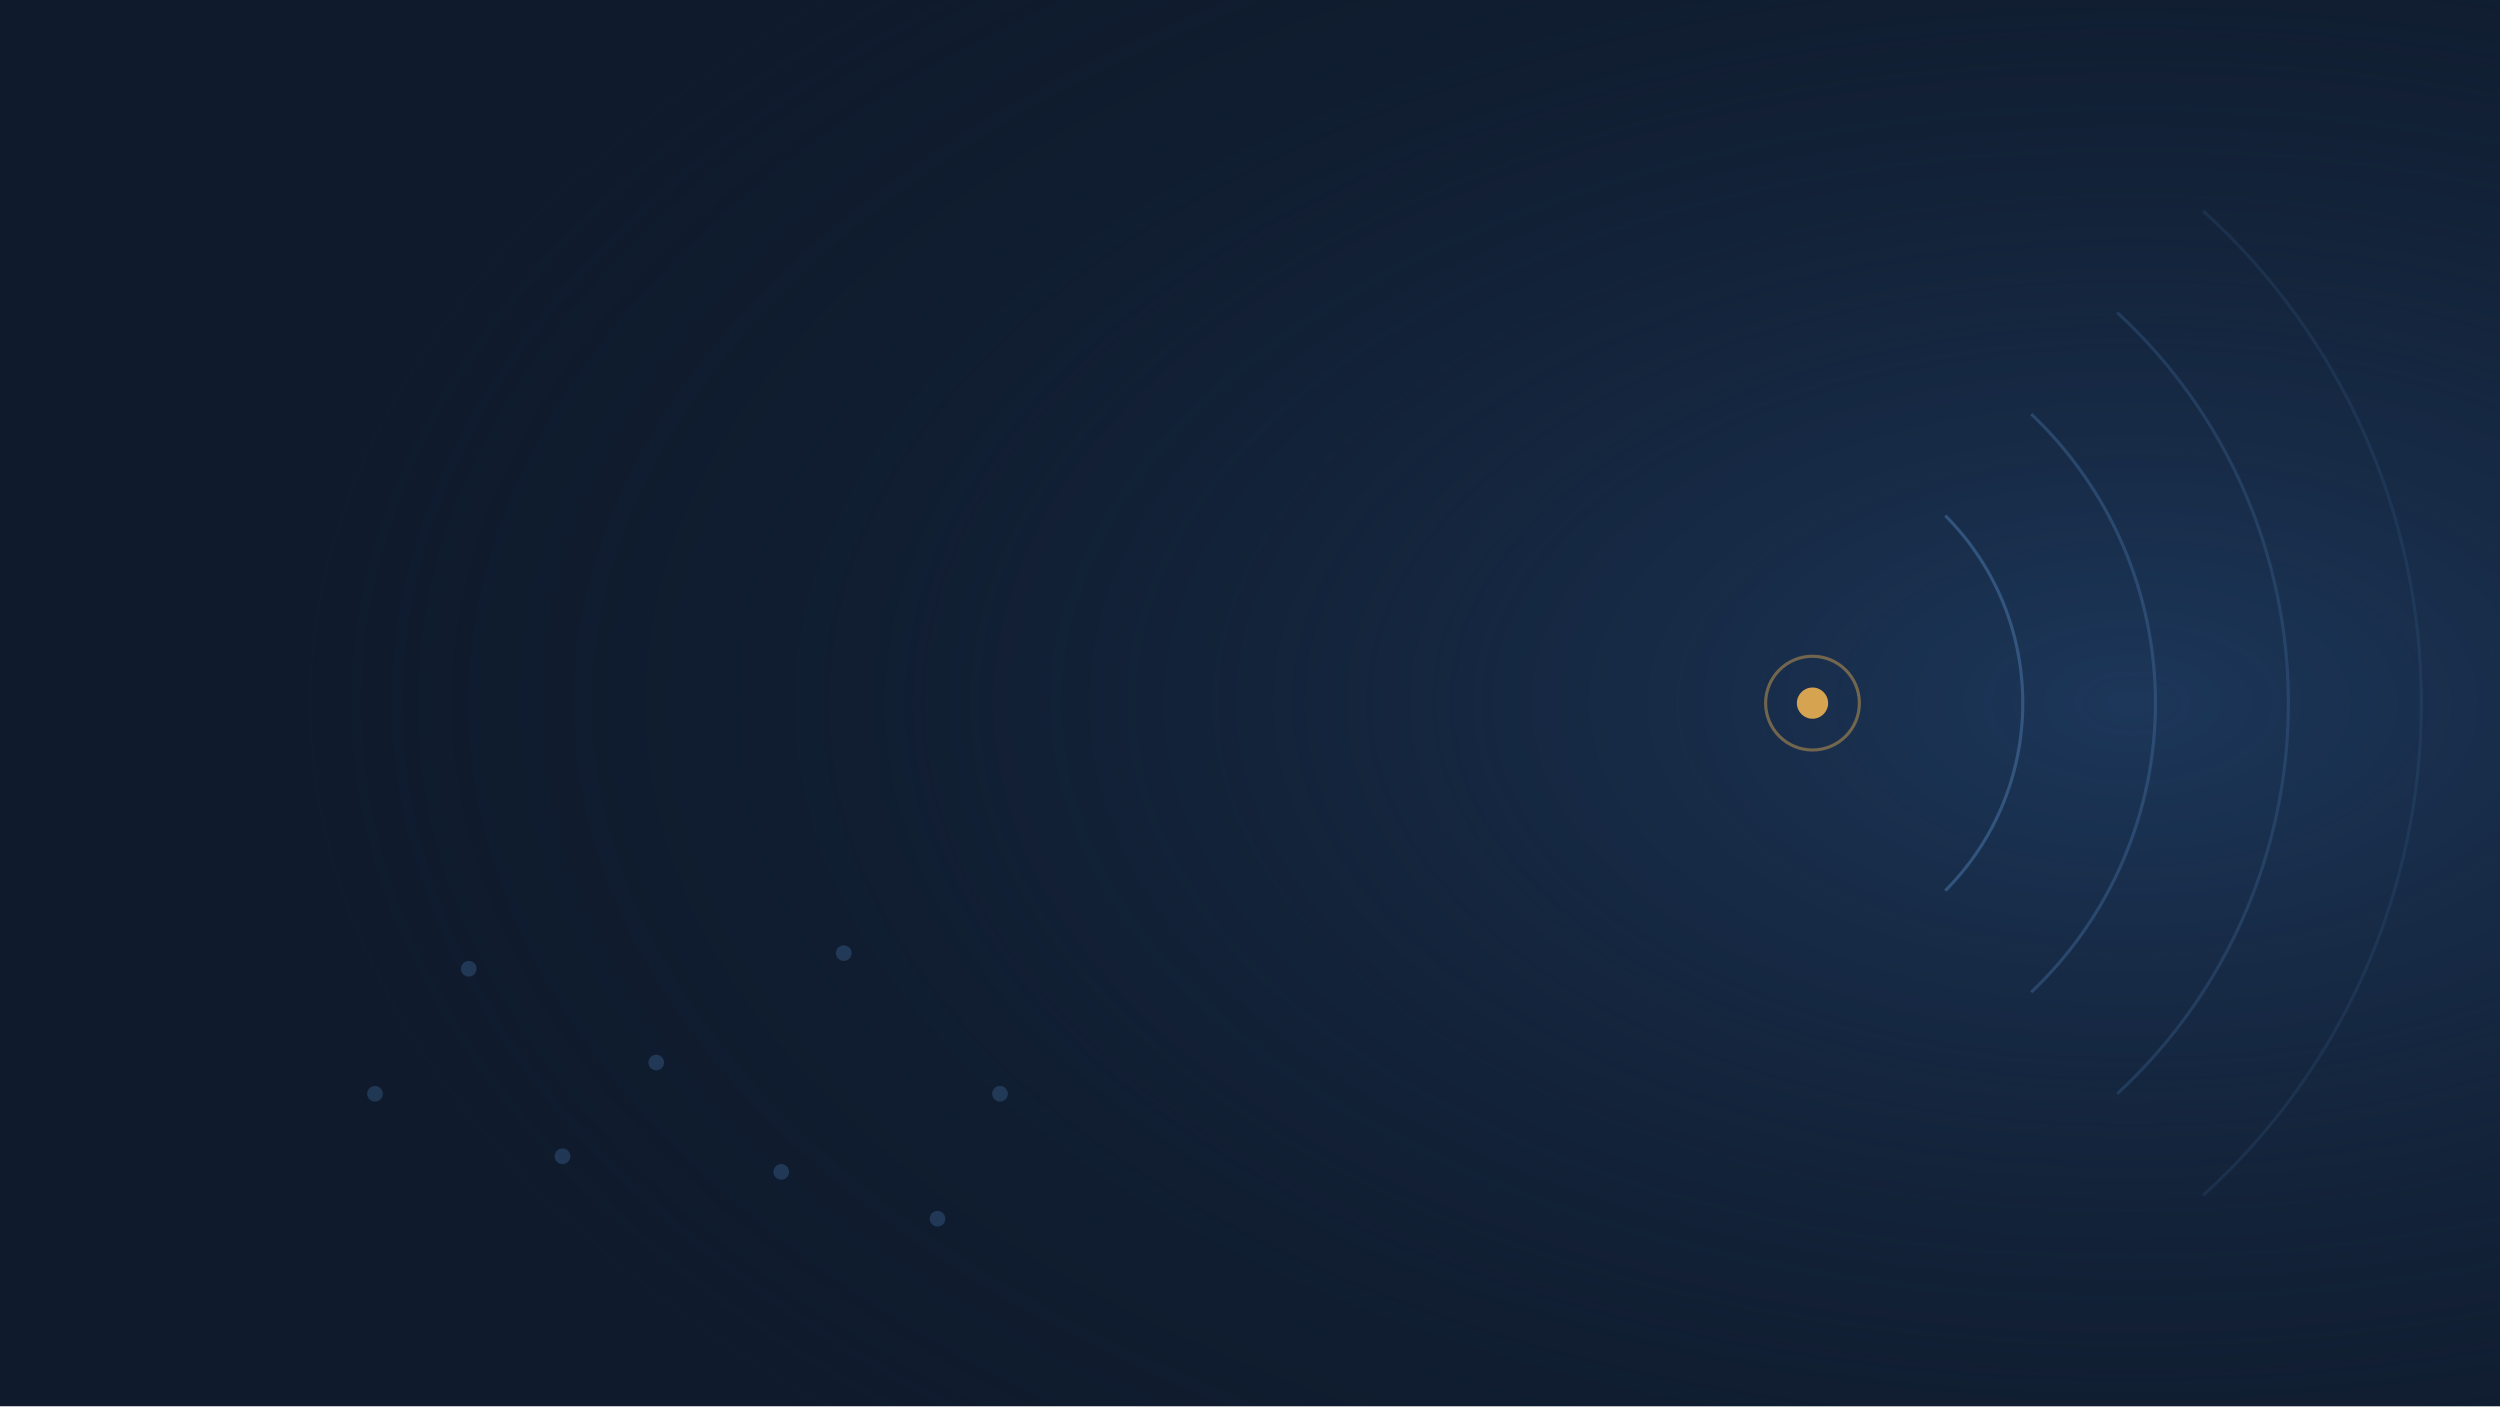
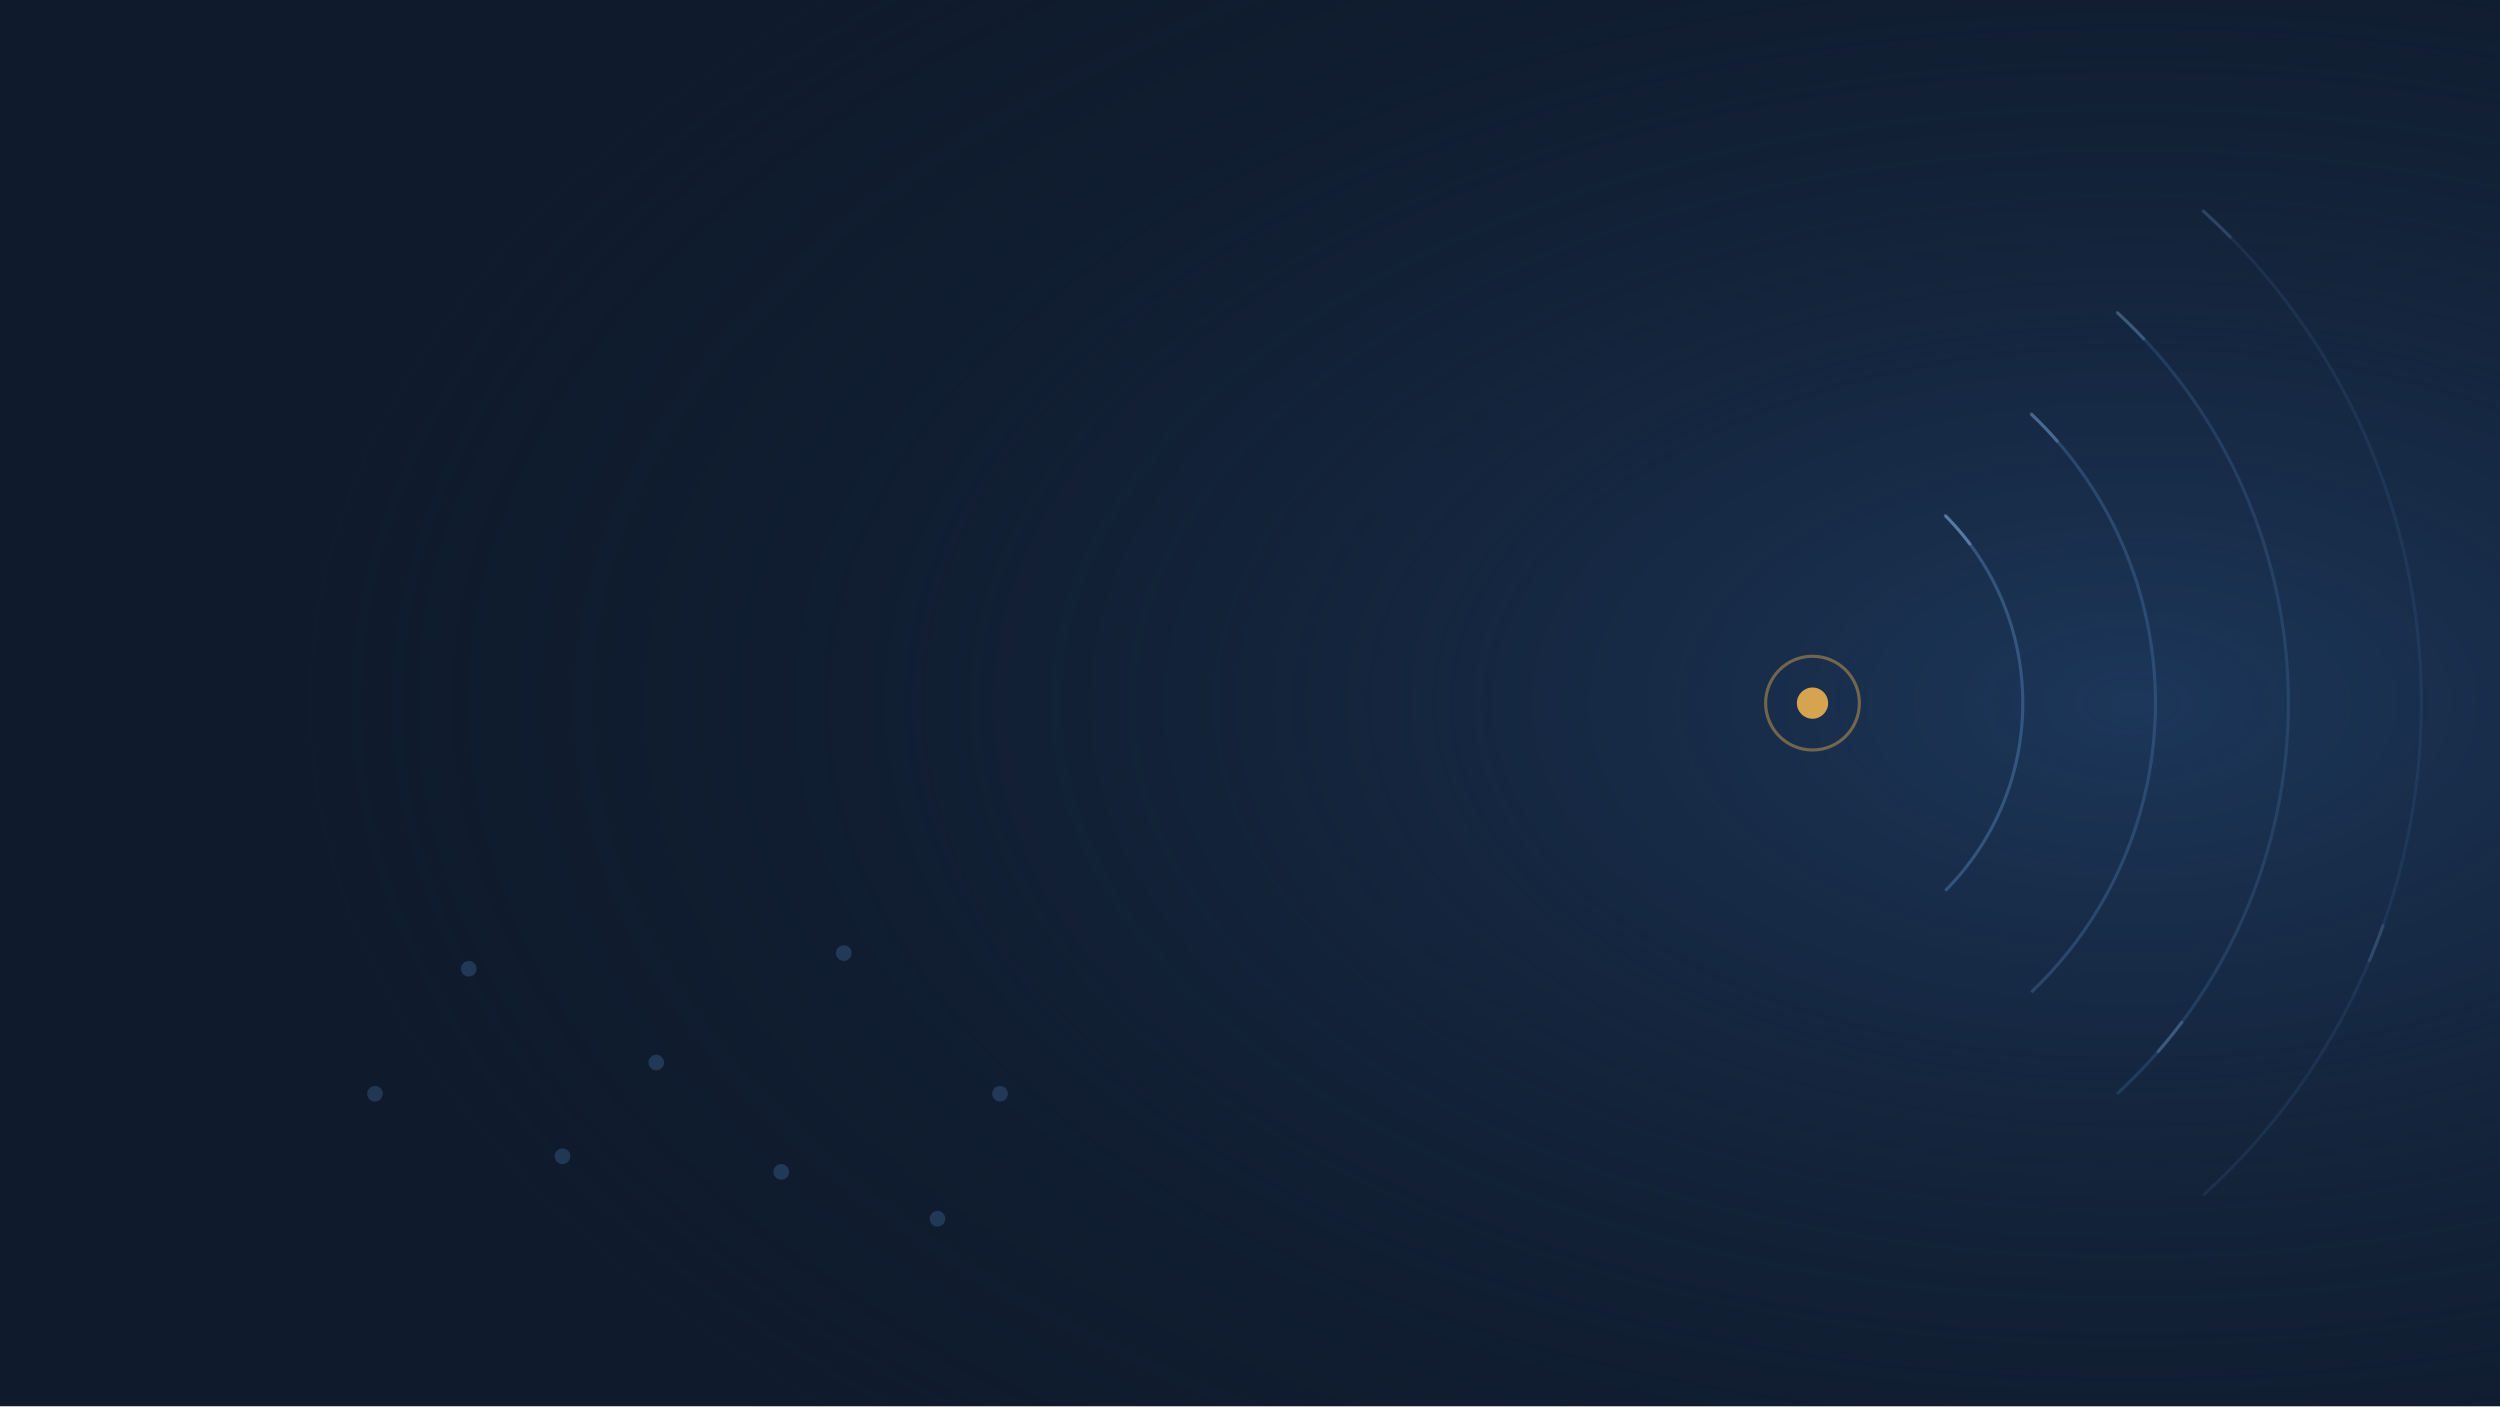
<svg xmlns="http://www.w3.org/2000/svg" width="1600" height="900" viewBox="0 0 1600 900" role="img" aria-label="">
  <defs>
    <radialGradient id="sg1" cx="85%" cy="50%" r="75%">
      <stop offset="0%" stop-color="#1E3A5F" stop-opacity="0.9" />
      <stop offset="100%" stop-color="#0F1B2D" stop-opacity="0" />
    </radialGradient>
  </defs>
+   <style>
+     .pulse{stroke-dasharray:24 476;stroke-linecap:round;animation:flow 9s linear infinite}
+     .p2{animation-delay:-1.2s}
+     .p3{animation-delay:-2.4s}
+     .p4{animation-delay:-3.6s}
+     @keyframes flow{to{stroke-dashoffset:-500}}
+     @media (prefers-reduced-motion:reduce){.pulse{display:none}}
+   </style>
  <rect width="1600" height="900" fill="#0F1B2D" />
  <rect width="1600" height="900" fill="url(#sg1)" />
  <g fill="none" stroke="#3D6491" stroke-width="2">
    <path d="M1245 330 A170 170 0 0 1 1245 570" opacity="0.7" />
    <path d="M1300 265 A255 255 0 0 1 1300 635" opacity="0.5" />
    <path d="M1355 200 A340 340 0 0 1 1355 700" opacity="0.35" />
    <path d="M1410 135 A425 425 0 0 1 1410 765" opacity="0.2" />
+   </g>
+   <g fill="none" stroke="#8FB3DE" stroke-width="2">
+     <path class="pulse" d="M1245 330 A170 170 0 0 1 1245 570" opacity="0.4" />
+     <path class="pulse p2" d="M1300 265 A255 255 0 0 1 1300 635" opacity="0.32" />
+     <path class="pulse p3" d="M1355 200 A340 340 0 0 1 1355 700" opacity="0.24" />
+     <path class="pulse p4" d="M1410 135 A425 425 0 0 1 1410 765" opacity="0.16" />
  </g>
  <circle cx="1160" cy="450" r="10" fill="#E0A951" opacity="0.95" />
  <circle cx="1160" cy="450" r="30" fill="none" stroke="#E0A951" stroke-opacity="0.45" stroke-width="2" />
  <g fill="#3D6491" opacity="0.4">
    <circle cx="300" cy="620" r="5" />
    <circle cx="420" cy="680" r="5" />
    <circle cx="540" cy="610" r="5" />
    <circle cx="360" cy="740" r="5" />
    <circle cx="500" cy="750" r="5" />
    <circle cx="640" cy="700" r="5" />
    <circle cx="240" cy="700" r="5" />
-     <circle cx="600 " cy="780" r="5" />
+     <circle cx="600" cy="780" r="5" />
  </g>
</svg>
